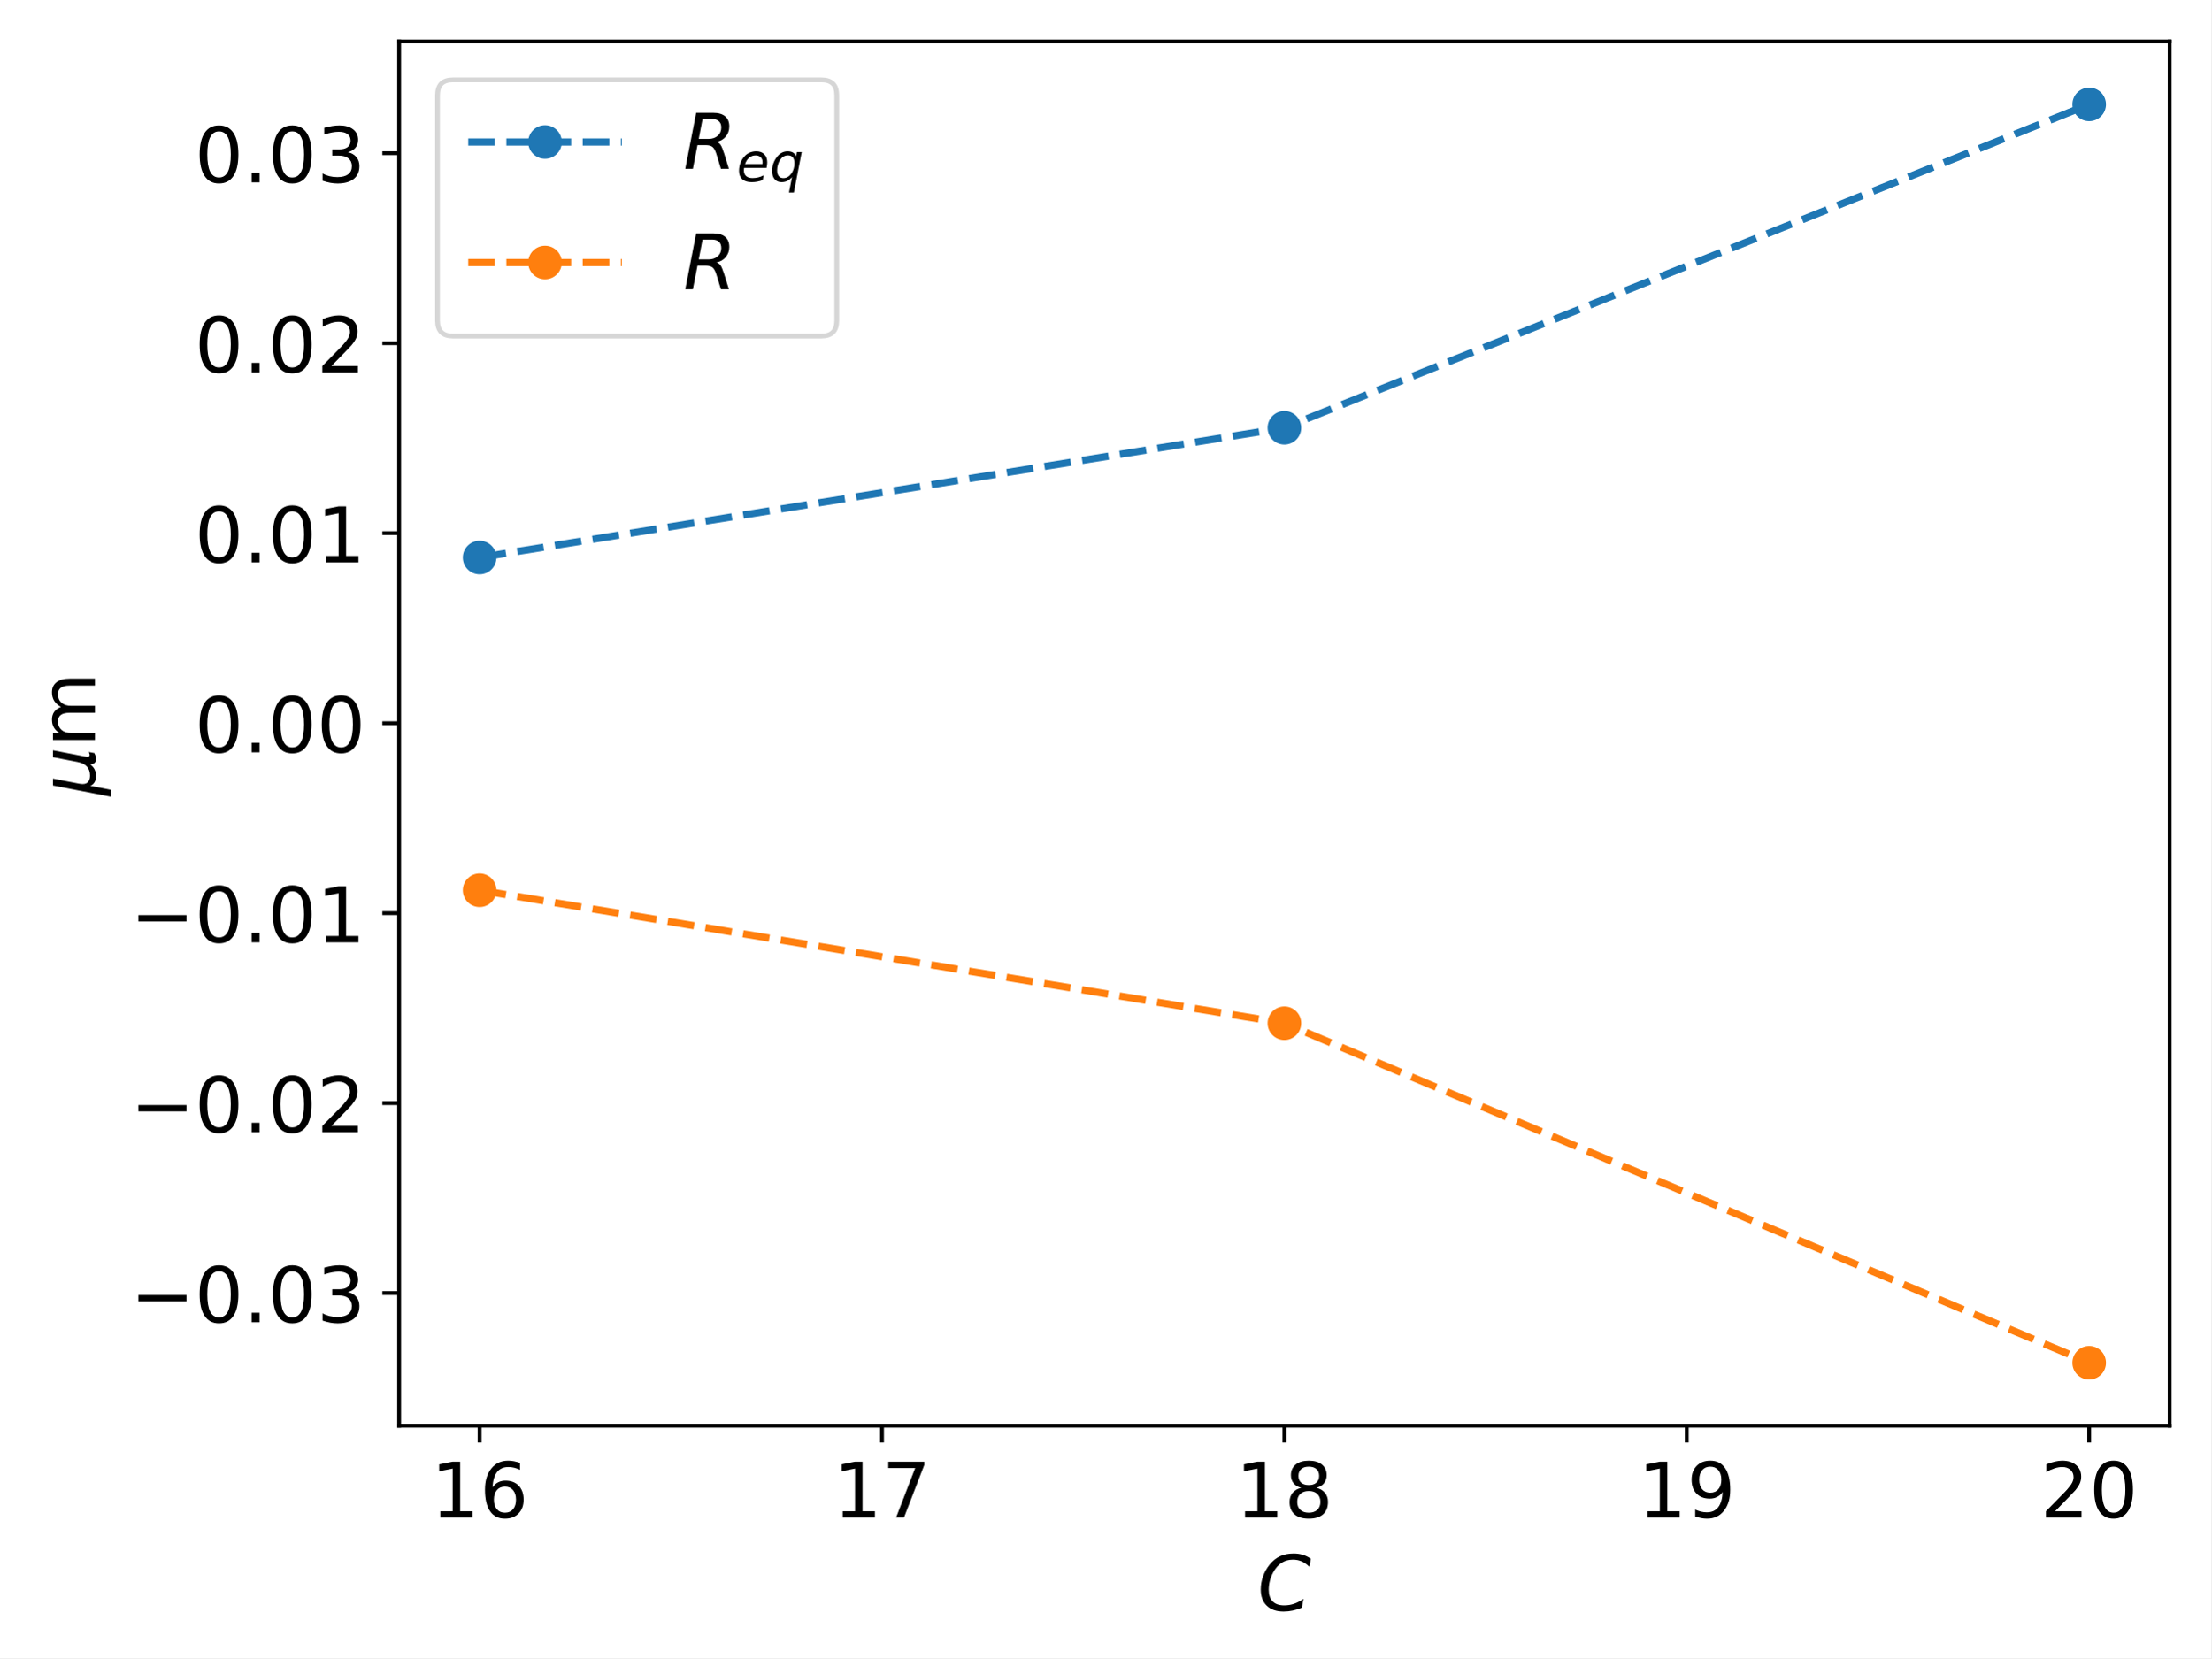
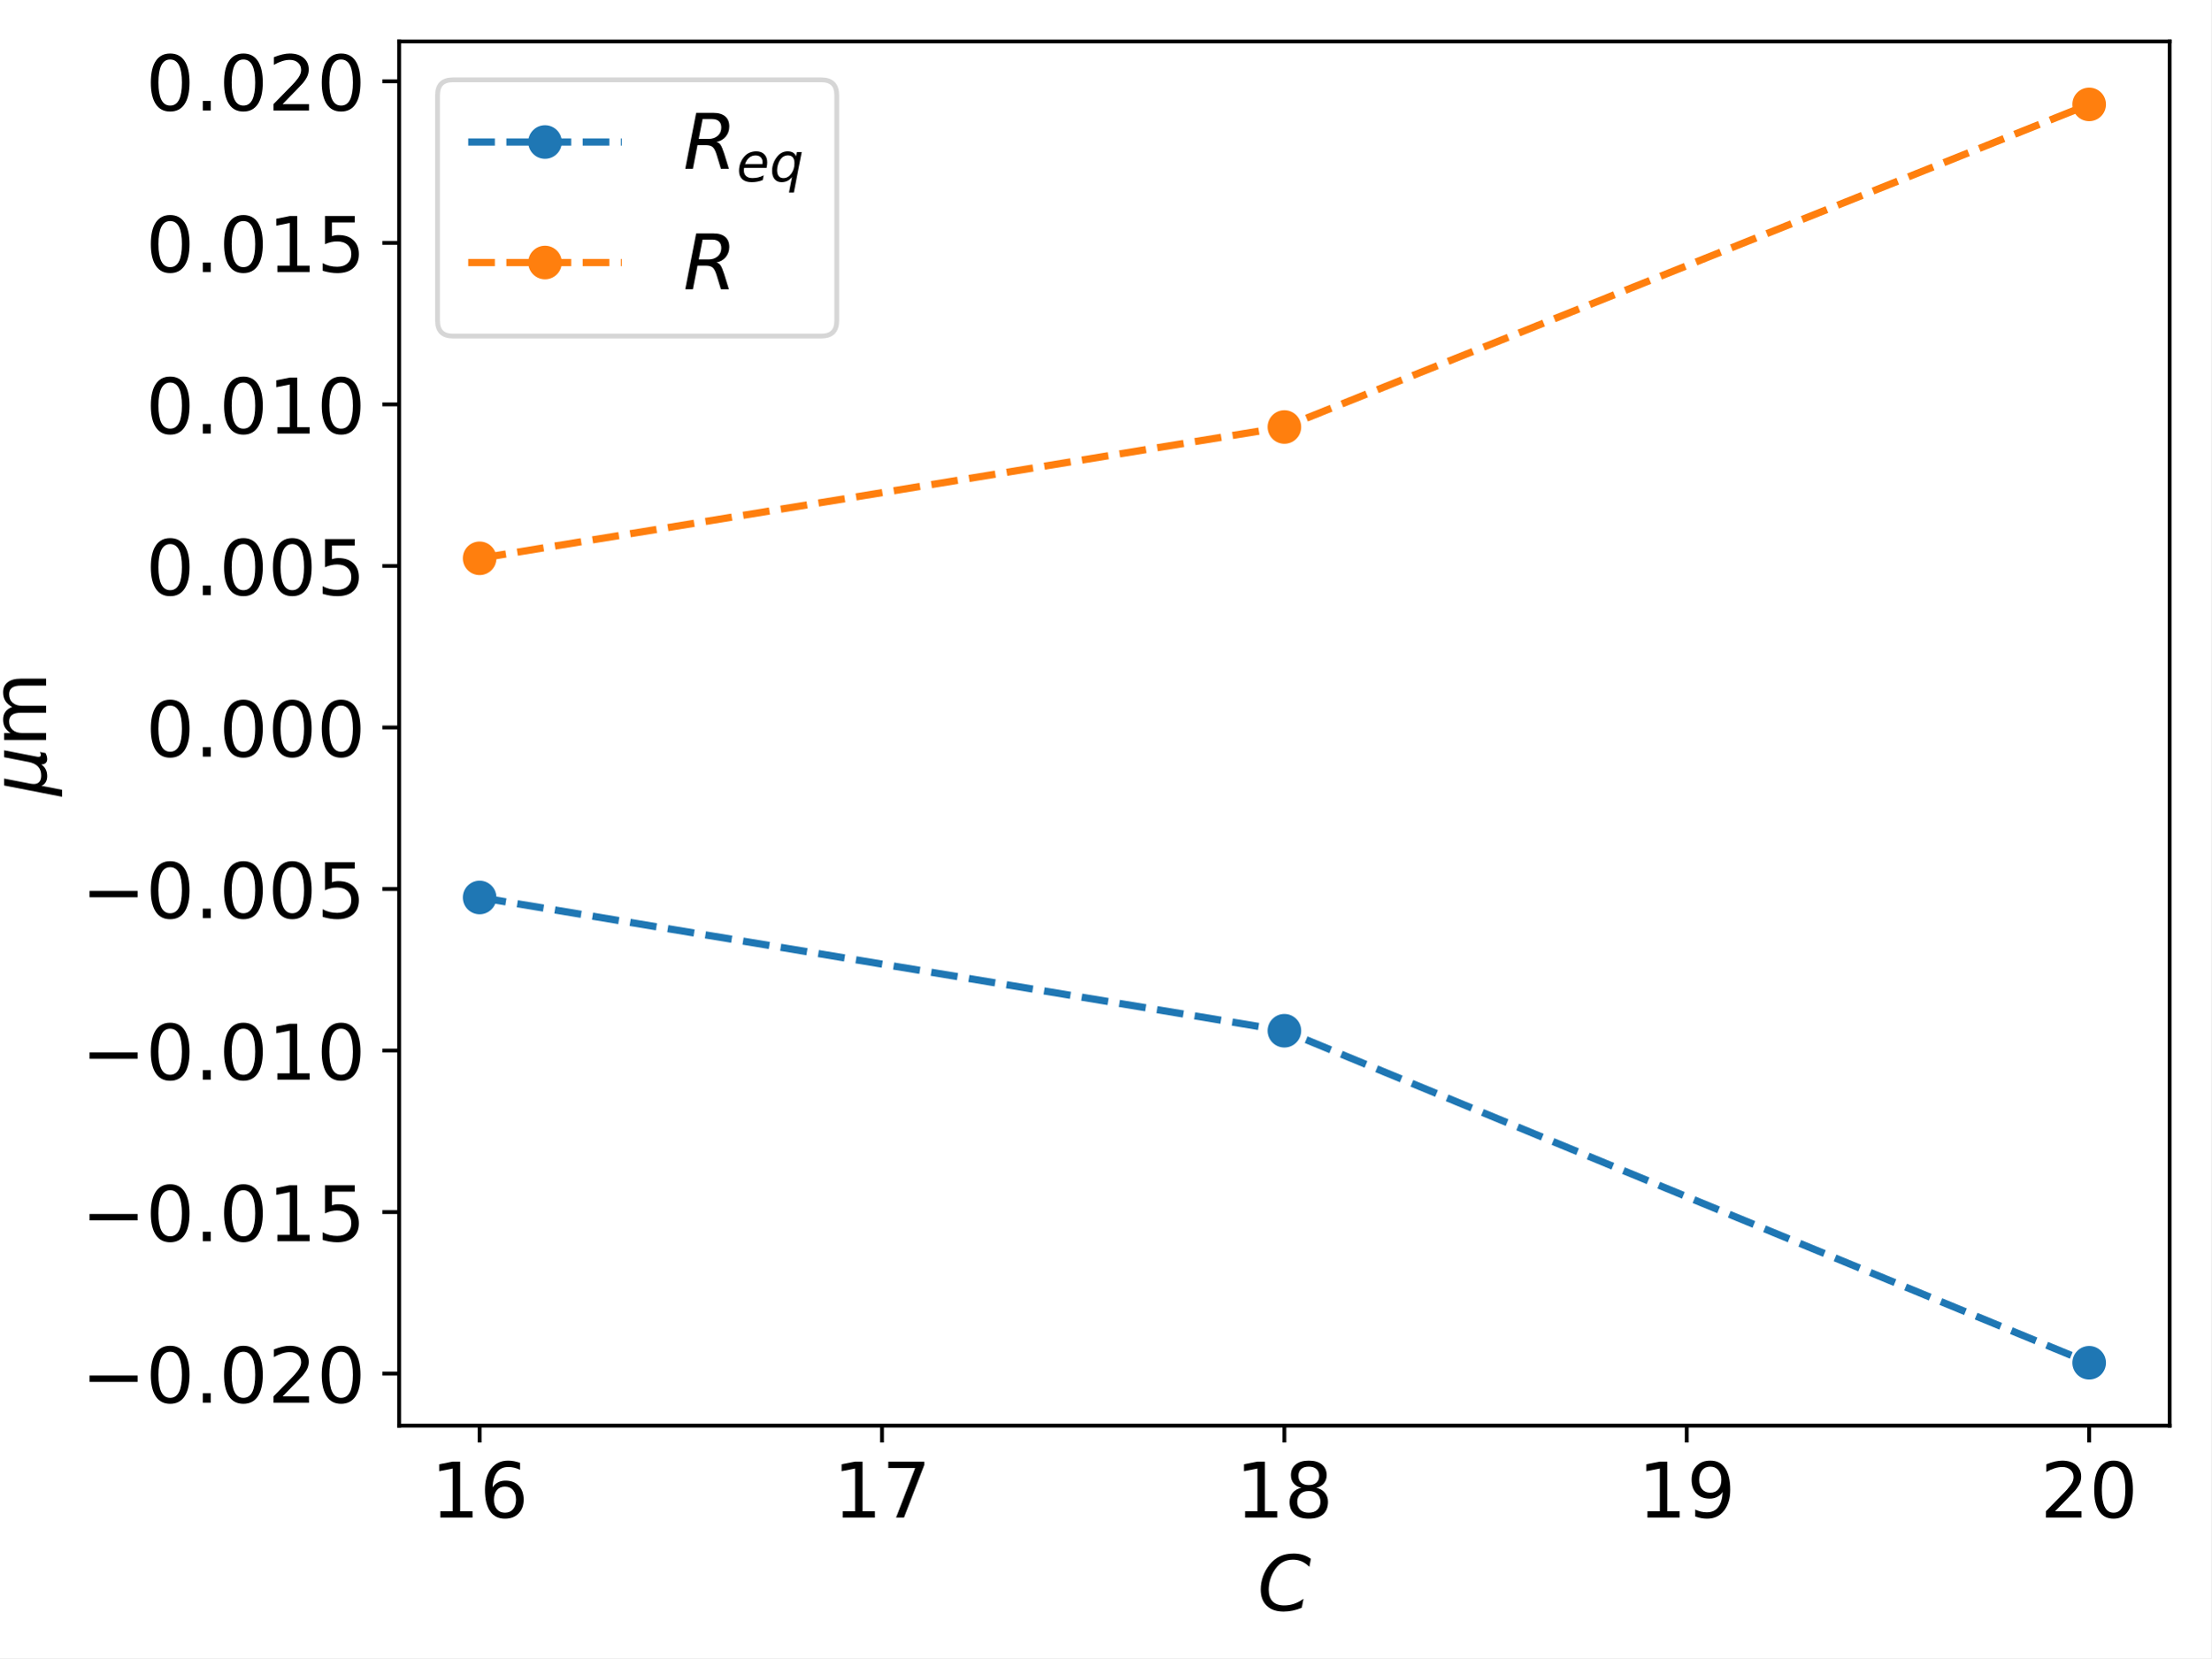
<svg xmlns="http://www.w3.org/2000/svg" xmlns:xlink="http://www.w3.org/1999/xlink" height="345.6pt" version="1.1" viewBox="0 0 460.8 345.6" width="460.8pt">
  <defs>
    <style type="text/css">
*{stroke-linecap:butt;stroke-linejoin:round;}
  </style>
  </defs>
  <g id="figure_1">
    <g id="patch_1">
      <path d="M 0 345.6  L 460.8 345.6  L 460.8 0  L 0 0  z " style="fill:#ffffff;" />
    </g>
    <g id="axes_1">
      <g id="patch_2">
        <path d="M 83.18 297.16  L 452.16 297.16  L 452.16 8.64  L 83.18 8.64  z " style="fill:#ffffff;" />
      </g>
      <g id="matplotlib.axis_1">
        <g id="xtick_1">
          <g id="line2d_1">
            <defs>
-               <path d="M 0 0  L 0 3.5  " id="m006d1ddede" style="stroke:#000000;stroke-width:0.8;" />
-             </defs>
-             <g>
-               <use style="stroke:#000000;stroke-width:0.8;" x="99.952" xlink:href="#m006d1ddede" y="297.16" />
+               <path d="M 0 0  L 0 3.5  " id="m96e6ad1d3a" style="stroke:#000000;stroke-width:0.8;" />
+             </defs>
+             <g>
+               <use style="stroke:#000000;stroke-width:0.8;" x="99.952" xlink:href="#m96e6ad1d3a" y="297.16" />
            </g>
          </g>
          <g id="text_1">
            <defs>
              <path d="M 12.406 8.297  L 28.516 8.297  L 28.516 63.922  L 10.984 60.406  L 10.984 69.391  L 28.422 72.906  L 38.281 72.906  L 38.281 8.297  L 54.391 8.297  L 54.391 0  L 12.406 0  z " id="DejaVuSans-49" />
              <path d="M 33.016 40.375  Q 26.375 40.375 22.484 35.828  Q 18.609 31.297 18.609 23.391  Q 18.609 15.531 22.484 10.953  Q 26.375 6.391 33.016 6.391  Q 39.656 6.391 43.531 10.953  Q 47.406 15.531 47.406 23.391  Q 47.406 31.297 43.531 35.828  Q 39.656 40.375 33.016 40.375  z M 52.594 71.297  L 52.594 62.312  Q 48.875 64.062 45.094 64.984  Q 41.312 65.922 37.594 65.922  Q 27.828 65.922 22.672 59.328  Q 17.531 52.734 16.797 39.406  Q 19.672 43.656 24.016 45.922  Q 28.375 48.188 33.594 48.188  Q 44.578 48.188 50.953 41.516  Q 57.328 34.859 57.328 23.391  Q 57.328 12.156 50.688 5.359  Q 44.047 -1.422 33.016 -1.422  Q 20.359 -1.422 13.672 8.266  Q 6.984 17.969 6.984 36.375  Q 6.984 53.656 15.188 63.938  Q 23.391 74.219 37.203 74.219  Q 40.922 74.219 44.703 73.484  Q 48.484 72.75 52.594 71.297  z " id="DejaVuSans-54" />
            </defs>
            <g transform="translate(89.77182 316.3175)scale(0.16 -0.16)">
              <use xlink:href="#DejaVuSans-49" />
              <use x="63.623" xlink:href="#DejaVuSans-54" />
            </g>
          </g>
        </g>
        <g id="xtick_2">
          <g id="line2d_2">
            <g>
-               <use style="stroke:#000000;stroke-width:0.8;" x="183.811" xlink:href="#m006d1ddede" y="297.16" />
+               <use style="stroke:#000000;stroke-width:0.8;" x="183.811" xlink:href="#m96e6ad1d3a" y="297.16" />
            </g>
          </g>
          <g id="text_2">
            <defs>
              <path d="M 8.203 72.906  L 55.078 72.906  L 55.078 68.703  L 28.609 0  L 18.312 0  L 43.219 64.594  L 8.203 64.594  z " id="DejaVuSans-55" />
            </defs>
            <g transform="translate(173.6309 316.3175)scale(0.16 -0.16)">
              <use xlink:href="#DejaVuSans-49" />
              <use x="63.623" xlink:href="#DejaVuSans-55" />
            </g>
          </g>
        </g>
        <g id="xtick_3">
          <g id="line2d_3">
            <g>
-               <use style="stroke:#000000;stroke-width:0.8;" x="267.67" xlink:href="#m006d1ddede" y="297.16" />
+               <use style="stroke:#000000;stroke-width:0.8;" x="267.67" xlink:href="#m96e6ad1d3a" y="297.16" />
            </g>
          </g>
          <g id="text_3">
            <defs>
              <path d="M 31.781 34.625  Q 24.75 34.625 20.719 30.859  Q 16.703 27.094 16.703 20.516  Q 16.703 13.922 20.719 10.156  Q 24.75 6.391 31.781 6.391  Q 38.812 6.391 42.859 10.172  Q 46.922 13.969 46.922 20.516  Q 46.922 27.094 42.891 30.859  Q 38.875 34.625 31.781 34.625  z M 21.922 38.812  Q 15.578 40.375 12.031 44.719  Q 8.5 49.078 8.5 55.328  Q 8.5 64.062 14.719 69.141  Q 20.953 74.219 31.781 74.219  Q 42.672 74.219 48.875 69.141  Q 55.078 64.062 55.078 55.328  Q 55.078 49.078 51.531 44.719  Q 48 40.375 41.703 38.812  Q 48.828 37.156 52.797 32.312  Q 56.781 27.484 56.781 20.516  Q 56.781 9.906 50.312 4.234  Q 43.844 -1.422 31.781 -1.422  Q 19.734 -1.422 13.25 4.234  Q 6.781 9.906 6.781 20.516  Q 6.781 27.484 10.781 32.312  Q 14.797 37.156 21.922 38.812  z M 18.312 54.391  Q 18.312 48.734 21.844 45.562  Q 25.391 42.391 31.781 42.391  Q 38.141 42.391 41.719 45.562  Q 45.312 48.734 45.312 54.391  Q 45.312 60.062 41.719 63.234  Q 38.141 66.406 31.781 66.406  Q 25.391 66.406 21.844 63.234  Q 18.312 60.062 18.312 54.391  z " id="DejaVuSans-56" />
            </defs>
            <g transform="translate(257.49 316.3175)scale(0.16 -0.16)">
              <use xlink:href="#DejaVuSans-49" />
              <use x="63.623" xlink:href="#DejaVuSans-56" />
            </g>
          </g>
        </g>
        <g id="xtick_4">
          <g id="line2d_4">
            <g>
-               <use style="stroke:#000000;stroke-width:0.8;" x="351.529" xlink:href="#m006d1ddede" y="297.16" />
+               <use style="stroke:#000000;stroke-width:0.8;" x="351.529" xlink:href="#m96e6ad1d3a" y="297.16" />
            </g>
          </g>
          <g id="text_4">
            <defs>
              <path d="M 10.984 1.516  L 10.984 10.5  Q 14.703 8.734 18.5 7.812  Q 22.312 6.891 25.984 6.891  Q 35.75 6.891 40.891 13.453  Q 46.047 20.016 46.781 33.406  Q 43.953 29.203 39.594 26.953  Q 35.25 24.703 29.984 24.703  Q 19.047 24.703 12.672 31.312  Q 6.297 37.938 6.297 49.422  Q 6.297 60.641 12.938 67.422  Q 19.578 74.219 30.609 74.219  Q 43.266 74.219 49.922 64.516  Q 56.594 54.828 56.594 36.375  Q 56.594 19.141 48.406 8.859  Q 40.234 -1.422 26.422 -1.422  Q 22.703 -1.422 18.891 -0.688  Q 15.094 0.047 10.984 1.516  z M 30.609 32.422  Q 37.25 32.422 41.125 36.953  Q 45.016 41.5 45.016 49.422  Q 45.016 57.281 41.125 61.844  Q 37.25 66.406 30.609 66.406  Q 23.969 66.406 20.094 61.844  Q 16.219 57.281 16.219 49.422  Q 16.219 41.5 20.094 36.953  Q 23.969 32.422 30.609 32.422  z " id="DejaVuSans-57" />
            </defs>
            <g transform="translate(341.3491 316.3175)scale(0.16 -0.16)">
              <use xlink:href="#DejaVuSans-49" />
              <use x="63.623" xlink:href="#DejaVuSans-57" />
            </g>
          </g>
        </g>
        <g id="xtick_5">
          <g id="line2d_5">
            <g>
-               <use style="stroke:#000000;stroke-width:0.8;" x="435.388" xlink:href="#m006d1ddede" y="297.16" />
+               <use style="stroke:#000000;stroke-width:0.8;" x="435.388" xlink:href="#m96e6ad1d3a" y="297.16" />
            </g>
          </g>
          <g id="text_5">
            <defs>
              <path d="M 19.188 8.297  L 53.609 8.297  L 53.609 0  L 7.328 0  L 7.328 8.297  Q 12.938 14.109 22.625 23.891  Q 32.328 33.688 34.812 36.531  Q 39.547 41.844 41.422 45.531  Q 43.312 49.219 43.312 52.781  Q 43.312 58.594 39.234 62.25  Q 35.156 65.922 28.609 65.922  Q 23.969 65.922 18.812 64.312  Q 13.672 62.703 7.812 59.422  L 7.812 69.391  Q 13.766 71.781 18.938 73  Q 24.125 74.219 28.422 74.219  Q 39.75 74.219 46.484 68.547  Q 53.219 62.891 53.219 53.422  Q 53.219 48.922 51.531 44.891  Q 49.859 40.875 45.406 35.406  Q 44.188 33.984 37.641 27.219  Q 31.109 20.453 19.188 8.297  z " id="DejaVuSans-50" />
              <path d="M 31.781 66.406  Q 24.172 66.406 20.328 58.906  Q 16.5 51.422 16.5 36.375  Q 16.5 21.391 20.328 13.891  Q 24.172 6.391 31.781 6.391  Q 39.453 6.391 43.281 13.891  Q 47.125 21.391 47.125 36.375  Q 47.125 51.422 43.281 58.906  Q 39.453 66.406 31.781 66.406  z M 31.781 74.219  Q 44.047 74.219 50.516 64.516  Q 56.984 54.828 56.984 36.375  Q 56.984 17.969 50.516 8.266  Q 44.047 -1.422 31.781 -1.422  Q 19.531 -1.422 13.062 8.266  Q 6.594 17.969 6.594 36.375  Q 6.594 54.828 13.062 64.516  Q 19.531 74.219 31.781 74.219  z " id="DejaVuSans-48" />
            </defs>
            <g transform="translate(425.2082 316.3175)scale(0.16 -0.16)">
              <use xlink:href="#DejaVuSans-50" />
              <use x="63.623" xlink:href="#DejaVuSans-48" />
            </g>
          </g>
        </g>
        <g id="text_6">
          <defs>
            <path d="M 69.484 67.281  L 67.484 56.891  Q 62.797 61.625 57.547 63.922  Q 52.297 66.219 46.188 66.219  Q 37.844 66.219 31.516 62.203  Q 25.203 58.203 20.609 50  Q 17.672 44.734 16.125 38.844  Q 14.594 32.953 14.594 27  Q 14.594 17.047 19.75 11.812  Q 24.906 6.594 34.719 6.594  Q 41.5 6.594 47.75 8.766  Q 54 10.938 59.906 15.281  L 57.625 3.609  Q 51.812 1.125 45.875 -0.141  Q 39.938 -1.422 33.984 -1.422  Q 19.969 -1.422 12.078 6.188  Q 4.203 13.812 4.203 27.391  Q 4.203 36.078 7.203 44.469  Q 10.203 52.875 15.828 59.812  Q 21.781 67.188 29.422 70.703  Q 37.062 74.219 47.219 74.219  Q 53.469 74.219 59.062 72.484  Q 64.656 70.75 69.484 67.281  z " id="DejaVuSans-Oblique-67" />
          </defs>
          <g transform="translate(262.07 335.8025)scale(0.16 -0.16)">
            <use transform="translate(0 0.78125)" xlink:href="#DejaVuSans-Oblique-67" />
          </g>
        </g>
      </g>
      <g id="matplotlib.axis_2">
        <g id="ytick_1">
          <g id="line2d_6">
            <defs>
-               <path d="M 0 0  L -3.5 0  " id="mfeaae8cceb" style="stroke:#000000;stroke-width:0.8;" />
-             </defs>
-             <g>
-               <use style="stroke:#000000;stroke-width:0.8;" x="83.18" xlink:href="#mfeaae8cceb" y="269.523" />
+               <path d="M 0 0  L -3.5 0  " id="ma3e36c2301" style="stroke:#000000;stroke-width:0.8;" />
+             </defs>
+             <g>
+               <use style="stroke:#000000;stroke-width:0.8;" x="83.18" xlink:href="#ma3e36c2301" y="286.301" />
            </g>
          </g>
          <g id="text_7">
            <defs>
              <path d="M 10.594 35.5  L 73.188 35.5  L 73.188 27.203  L 10.594 27.203  z " id="DejaVuSans-8722" />
              <path d="M 10.688 12.406  L 21 12.406  L 21 0  L 10.688 0  z " id="DejaVuSans-46" />
-               <path d="M 40.578 39.312  Q 47.656 37.797 51.625 33  Q 55.609 28.219 55.609 21.188  Q 55.609 10.406 48.188 4.484  Q 40.766 -1.422 27.094 -1.422  Q 22.516 -1.422 17.656 -0.516  Q 12.797 0.391 7.625 2.203  L 7.625 11.719  Q 11.719 9.328 16.594 8.109  Q 21.484 6.891 26.812 6.891  Q 36.078 6.891 40.938 10.547  Q 45.797 14.203 45.797 21.188  Q 45.797 27.641 41.281 31.266  Q 36.766 34.906 28.719 34.906  L 20.219 34.906  L 20.219 43.016  L 29.109 43.016  Q 36.375 43.016 40.234 45.922  Q 44.094 48.828 44.094 54.297  Q 44.094 59.906 40.109 62.906  Q 36.141 65.922 28.719 65.922  Q 24.656 65.922 20.016 65.031  Q 15.375 64.156 9.812 62.312  L 9.812 71.094  Q 15.438 72.656 20.344 73.438  Q 25.25 74.219 29.594 74.219  Q 40.828 74.219 47.359 69.109  Q 53.906 64.016 53.906 55.328  Q 53.906 49.266 50.438 45.094  Q 46.969 40.922 40.578 39.312  z " id="DejaVuSans-51" />
-             </defs>
-             <g transform="translate(27.1475 275.6014)scale(0.16 -0.16)">
-               <use xlink:href="#DejaVuSans-8722" />
-               <use x="83.789" xlink:href="#DejaVuSans-48" />
-               <use x="147.412" xlink:href="#DejaVuSans-46" />
-               <use x="179.199" xlink:href="#DejaVuSans-48" />
-               <use x="242.822" xlink:href="#DejaVuSans-51" />
-             </g>
-           </g>
-         </g>
-         <g id="ytick_2">
-           <g id="line2d_7">
-             <g>
-               <use style="stroke:#000000;stroke-width:0.8;" x="83.18" xlink:href="#mfeaae8cceb" y="229.925" />
-             </g>
-           </g>
-           <g id="text_8">
-             <g transform="translate(27.1475 236.0035)scale(0.16 -0.16)">
+             </defs>
+             <g transform="translate(16.9675 292.3793)scale(0.16 -0.16)">
              <use xlink:href="#DejaVuSans-8722" />
              <use x="83.789" xlink:href="#DejaVuSans-48" />
              <use x="147.412" xlink:href="#DejaVuSans-46" />
              <use x="179.199" xlink:href="#DejaVuSans-48" />
              <use x="242.822" xlink:href="#DejaVuSans-50" />
-             </g>
-           </g>
-         </g>
-         <g id="ytick_3">
-           <g id="line2d_8">
-             <g>
-               <use style="stroke:#000000;stroke-width:0.8;" x="83.18" xlink:href="#mfeaae8cceb" y="190.327" />
-             </g>
-           </g>
-           <g id="text_9">
-             <g transform="translate(27.1475 196.4056)scale(0.16 -0.16)">
+               <use x="306.445" xlink:href="#DejaVuSans-48" />
+             </g>
+           </g>
+         </g>
+         <g id="ytick_2">
+           <g id="line2d_7">
+             <g>
+               <use style="stroke:#000000;stroke-width:0.8;" x="83.18" xlink:href="#ma3e36c2301" y="252.631" />
+             </g>
+           </g>
+           <g id="text_8">
+             <defs>
+               <path d="M 10.797 72.906  L 49.516 72.906  L 49.516 64.594  L 19.828 64.594  L 19.828 46.734  Q 21.969 47.469 24.109 47.828  Q 26.266 48.188 28.422 48.188  Q 40.625 48.188 47.75 41.5  Q 54.891 34.812 54.891 23.391  Q 54.891 11.625 47.562 5.094  Q 40.234 -1.422 26.906 -1.422  Q 22.312 -1.422 17.547 -0.641  Q 12.797 0.141 7.719 1.703  L 7.719 11.625  Q 12.109 9.234 16.797 8.062  Q 21.484 6.891 26.703 6.891  Q 35.156 6.891 40.078 11.328  Q 45.016 15.766 45.016 23.391  Q 45.016 31 40.078 35.438  Q 35.156 39.891 26.703 39.891  Q 22.75 39.891 18.812 39.016  Q 14.891 38.141 10.797 36.281  z " id="DejaVuSans-53" />
+             </defs>
+             <g transform="translate(16.9675 258.7099)scale(0.16 -0.16)">
              <use xlink:href="#DejaVuSans-8722" />
              <use x="83.789" xlink:href="#DejaVuSans-48" />
              <use x="147.412" xlink:href="#DejaVuSans-46" />
              <use x="179.199" xlink:href="#DejaVuSans-48" />
              <use x="242.822" xlink:href="#DejaVuSans-49" />
+               <use x="306.445" xlink:href="#DejaVuSans-53" />
+             </g>
+           </g>
+         </g>
+         <g id="ytick_3">
+           <g id="line2d_8">
+             <g>
+               <use style="stroke:#000000;stroke-width:0.8;" x="83.18" xlink:href="#ma3e36c2301" y="218.962" />
+             </g>
+           </g>
+           <g id="text_9">
+             <g transform="translate(16.9675 225.0405)scale(0.16 -0.16)">
+               <use xlink:href="#DejaVuSans-8722" />
+               <use x="83.789" xlink:href="#DejaVuSans-48" />
+               <use x="147.412" xlink:href="#DejaVuSans-46" />
+               <use x="179.199" xlink:href="#DejaVuSans-48" />
+               <use x="242.822" xlink:href="#DejaVuSans-49" />
+               <use x="306.445" xlink:href="#DejaVuSans-48" />
            </g>
          </g>
        </g>
        <g id="ytick_4">
          <g id="line2d_9">
            <g>
-               <use style="stroke:#000000;stroke-width:0.8;" x="83.18" xlink:href="#mfeaae8cceb" y="150.729" />
+               <use style="stroke:#000000;stroke-width:0.8;" x="83.18" xlink:href="#ma3e36c2301" y="185.292" />
            </g>
          </g>
          <g id="text_10">
-             <g transform="translate(40.555 156.8076)scale(0.16 -0.16)">
-               <use xlink:href="#DejaVuSans-48" />
-               <use x="63.623" xlink:href="#DejaVuSans-46" />
-               <use x="95.41" xlink:href="#DejaVuSans-48" />
-               <use x="159.033" xlink:href="#DejaVuSans-48" />
+             <g transform="translate(16.9675 191.3712)scale(0.16 -0.16)">
+               <use xlink:href="#DejaVuSans-8722" />
+               <use x="83.789" xlink:href="#DejaVuSans-48" />
+               <use x="147.412" xlink:href="#DejaVuSans-46" />
+               <use x="179.199" xlink:href="#DejaVuSans-48" />
+               <use x="242.822" xlink:href="#DejaVuSans-48" />
+               <use x="306.445" xlink:href="#DejaVuSans-53" />
            </g>
          </g>
        </g>
        <g id="ytick_5">
          <g id="line2d_10">
            <g>
-               <use style="stroke:#000000;stroke-width:0.8;" x="83.18" xlink:href="#mfeaae8cceb" y="111.131" />
+               <use style="stroke:#000000;stroke-width:0.8;" x="83.18" xlink:href="#ma3e36c2301" y="151.623" />
            </g>
          </g>
          <g id="text_11">
-             <g transform="translate(40.555 117.2097)scale(0.16 -0.16)">
-               <use xlink:href="#DejaVuSans-48" />
-               <use x="63.623" xlink:href="#DejaVuSans-46" />
-               <use x="95.41" xlink:href="#DejaVuSans-48" />
-               <use x="159.033" xlink:href="#DejaVuSans-49" />
+             <g transform="translate(30.375 157.7018)scale(0.16 -0.16)">
+               <use xlink:href="#DejaVuSans-48" />
+               <use x="63.623" xlink:href="#DejaVuSans-46" />
+               <use x="95.41" xlink:href="#DejaVuSans-48" />
+               <use x="159.033" xlink:href="#DejaVuSans-48" />
+               <use x="222.656" xlink:href="#DejaVuSans-48" />
            </g>
          </g>
        </g>
        <g id="ytick_6">
          <g id="line2d_11">
            <g>
-               <use style="stroke:#000000;stroke-width:0.8;" x="83.18" xlink:href="#mfeaae8cceb" y="71.533" />
+               <use style="stroke:#000000;stroke-width:0.8;" x="83.18" xlink:href="#ma3e36c2301" y="117.954" />
            </g>
          </g>
          <g id="text_12">
-             <g transform="translate(40.555 77.61177)scale(0.16 -0.16)">
-               <use xlink:href="#DejaVuSans-48" />
-               <use x="63.623" xlink:href="#DejaVuSans-46" />
-               <use x="95.41" xlink:href="#DejaVuSans-48" />
-               <use x="159.033" xlink:href="#DejaVuSans-50" />
+             <g transform="translate(30.375 124.0324)scale(0.16 -0.16)">
+               <use xlink:href="#DejaVuSans-48" />
+               <use x="63.623" xlink:href="#DejaVuSans-46" />
+               <use x="95.41" xlink:href="#DejaVuSans-48" />
+               <use x="159.033" xlink:href="#DejaVuSans-48" />
+               <use x="222.656" xlink:href="#DejaVuSans-53" />
            </g>
          </g>
        </g>
        <g id="ytick_7">
          <g id="line2d_12">
            <g>
-               <use style="stroke:#000000;stroke-width:0.8;" x="83.18" xlink:href="#mfeaae8cceb" y="31.935" />
+               <use style="stroke:#000000;stroke-width:0.8;" x="83.18" xlink:href="#ma3e36c2301" y="84.284" />
            </g>
          </g>
          <g id="text_13">
-             <g transform="translate(40.555 38.01384)scale(0.16 -0.16)">
-               <use xlink:href="#DejaVuSans-48" />
-               <use x="63.623" xlink:href="#DejaVuSans-46" />
-               <use x="95.41" xlink:href="#DejaVuSans-48" />
-               <use x="159.033" xlink:href="#DejaVuSans-51" />
-             </g>
-           </g>
-         </g>
-         <g id="text_14">
+             <g transform="translate(30.375 90.36309)scale(0.16 -0.16)">
+               <use xlink:href="#DejaVuSans-48" />
+               <use x="63.623" xlink:href="#DejaVuSans-46" />
+               <use x="95.41" xlink:href="#DejaVuSans-48" />
+               <use x="159.033" xlink:href="#DejaVuSans-49" />
+               <use x="222.656" xlink:href="#DejaVuSans-48" />
+             </g>
+           </g>
+         </g>
+         <g id="ytick_8">
+           <g id="line2d_13">
+             <g>
+               <use style="stroke:#000000;stroke-width:0.8;" x="83.18" xlink:href="#ma3e36c2301" y="50.615" />
+             </g>
+           </g>
+           <g id="text_14">
+             <g transform="translate(30.375 56.69373)scale(0.16 -0.16)">
+               <use xlink:href="#DejaVuSans-48" />
+               <use x="63.623" xlink:href="#DejaVuSans-46" />
+               <use x="95.41" xlink:href="#DejaVuSans-48" />
+               <use x="159.033" xlink:href="#DejaVuSans-49" />
+               <use x="222.656" xlink:href="#DejaVuSans-53" />
+             </g>
+           </g>
+         </g>
+         <g id="ytick_9">
+           <g id="line2d_14">
+             <g>
+               <use style="stroke:#000000;stroke-width:0.8;" x="83.18" xlink:href="#ma3e36c2301" y="16.946" />
+             </g>
+           </g>
+           <g id="text_15">
+             <g transform="translate(30.375 23.02437)scale(0.16 -0.16)">
+               <use xlink:href="#DejaVuSans-48" />
+               <use x="63.623" xlink:href="#DejaVuSans-46" />
+               <use x="95.41" xlink:href="#DejaVuSans-48" />
+               <use x="159.033" xlink:href="#DejaVuSans-50" />
+               <use x="222.656" xlink:href="#DejaVuSans-48" />
+             </g>
+           </g>
+         </g>
+         <g id="text_16">
          <defs>
            <path d="M -1.312 -20.797  L 13.375 54.688  L 22.406 54.688  L 15.766 20.656  Q 15.578 19.625 15.422 18.359  Q 15.281 17.094 15.281 15.828  Q 15.281 11.281 18.141 8.828  Q 21 6.391 26.312 6.391  Q 33.547 6.391 37.984 10.484  Q 42.438 14.594 44 22.797  L 50.203 54.688  L 59.188 54.688  L 51.031 12.641  Q 50.828 11.719 50.75 11.031  Q 50.688 10.359 50.688 9.812  Q 50.688 8.297 51.297 7.594  Q 51.906 6.891 53.219 6.891  Q 53.719 6.891 54.562 7.125  Q 55.422 7.375 56.984 8.016  L 55.609 0.781  Q 53.469 -0.297 51.516 -0.859  Q 49.562 -1.422 47.703 -1.422  Q 44.484 -1.422 42.656 0.625  Q 40.828 2.688 40.828 6.297  Q 38.094 2.391 34.297 0.484  Q 30.516 -1.422 25.391 -1.422  Q 20.844 -1.422 17.453 0.672  Q 14.062 2.781 12.984 6.203  L 7.719 -20.797  z " id="DejaVuSans-Oblique-956" />
            <path d="M 52 44.188  Q 55.375 50.25 60.062 53.125  Q 64.75 56 71.094 56  Q 79.641 56 84.281 50.016  Q 88.922 44.047 88.922 33.016  L 88.922 0  L 79.891 0  L 79.891 32.719  Q 79.891 40.578 77.094 44.375  Q 74.312 48.188 68.609 48.188  Q 61.625 48.188 57.562 43.547  Q 53.516 38.922 53.516 30.906  L 53.516 0  L 44.484 0  L 44.484 32.719  Q 44.484 40.625 41.703 44.406  Q 38.922 48.188 33.109 48.188  Q 26.219 48.188 22.156 43.531  Q 18.109 38.875 18.109 30.906  L 18.109 0  L 9.078 0  L 9.078 54.688  L 18.109 54.688  L 18.109 46.188  Q 21.188 51.219 25.484 53.609  Q 29.781 56 35.688 56  Q 41.656 56 45.828 52.969  Q 50 49.953 52 44.188  z " id="DejaVuSans-109" />
          </defs>
-           <g transform="translate(19.7875 165.86)rotate(-90)scale(0.16 -0.16)">
+           <g transform="translate(9.6075 165.86)rotate(-90)scale(0.16 -0.16)">
            <use xlink:href="#DejaVuSans-Oblique-956" />
            <use transform="translate(63.62305 0)" xlink:href="#DejaVuSans-109" />
          </g>
        </g>
      </g>
-       <g id="line2d_13">
-         <path clip-path="url(#p074e635539)" d="M 99.952 116.21  L 267.67 89.162  L 435.388 21.755  " style="fill:none;stroke:#1f77b4;stroke-dasharray:5.55,2.4;stroke-dashoffset:0;stroke-width:1.5;" />
+       <g id="line2d_15">
+         <path clip-path="url(#pc12851e354)" d="M 99.952 187.065  L 267.67 214.836  L 435.388 284.045  " style="fill:none;stroke:#1f77b4;stroke-dasharray:5.55,2.4;stroke-dashoffset:0;stroke-width:1.5;" />
        <defs>
-           <path d="M 0 3  C 0.796 3 1.559 2.684 2.121 2.121  C 2.684 1.559 3 0.796 3 0  C 3 -0.796 2.684 -1.559 2.121 -2.121  C 1.559 -2.684 0.796 -3 0 -3  C -0.796 -3 -1.559 -2.684 -2.121 -2.121  C -2.684 -1.559 -3 -0.796 -3 0  C -3 0.796 -2.684 1.559 -2.121 2.121  C -1.559 2.684 -0.796 3 0 3  z " id="m1209332d0a" style="stroke:#1f77b4;" />
+           <path d="M 0 3  C 0.796 3 1.559 2.684 2.121 2.121  C 2.684 1.559 3 0.796 3 0  C 3 -0.796 2.684 -1.559 2.121 -2.121  C 1.559 -2.684 0.796 -3 0 -3  C -0.796 -3 -1.559 -2.684 -2.121 -2.121  C -2.684 -1.559 -3 -0.796 -3 0  C -3 0.796 -2.684 1.559 -2.121 2.121  C -1.559 2.684 -0.796 3 0 3  z " id="mec95111e5d" style="stroke:#1f77b4;" />
        </defs>
-         <g clip-path="url(#p074e635539)">
-           <use style="fill:#1f77b4;stroke:#1f77b4;" x="99.952" xlink:href="#m1209332d0a" y="116.21" />
-           <use style="fill:#1f77b4;stroke:#1f77b4;" x="267.67" xlink:href="#m1209332d0a" y="89.162" />
-           <use style="fill:#1f77b4;stroke:#1f77b4;" x="435.388" xlink:href="#m1209332d0a" y="21.755" />
-         </g>
-       </g>
-       <g id="line2d_14">
-         <path clip-path="url(#p074e635539)" d="M 99.952 185.552  L 267.67 213.268  L 435.388 284.045  " style="fill:none;stroke:#ff7f0e;stroke-dasharray:5.55,2.4;stroke-dashoffset:0;stroke-width:1.5;" />
+         <g clip-path="url(#pc12851e354)">
+           <use style="fill:#1f77b4;stroke:#1f77b4;" x="99.952" xlink:href="#mec95111e5d" y="187.065" />
+           <use style="fill:#1f77b4;stroke:#1f77b4;" x="267.67" xlink:href="#mec95111e5d" y="214.836" />
+           <use style="fill:#1f77b4;stroke:#1f77b4;" x="435.388" xlink:href="#mec95111e5d" y="284.045" />
+         </g>
+       </g>
+       <g id="line2d_16">
+         <path clip-path="url(#pc12851e354)" d="M 99.952 116.367  L 267.67 88.998  L 435.388 21.755  " style="fill:none;stroke:#ff7f0e;stroke-dasharray:5.55,2.4;stroke-dashoffset:0;stroke-width:1.5;" />
        <defs>
-           <path d="M 0 3  C 0.796 3 1.559 2.684 2.121 2.121  C 2.684 1.559 3 0.796 3 0  C 3 -0.796 2.684 -1.559 2.121 -2.121  C 1.559 -2.684 0.796 -3 0 -3  C -0.796 -3 -1.559 -2.684 -2.121 -2.121  C -2.684 -1.559 -3 -0.796 -3 0  C -3 0.796 -2.684 1.559 -2.121 2.121  C -1.559 2.684 -0.796 3 0 3  z " id="m9378078421" style="stroke:#ff7f0e;" />
+           <path d="M 0 3  C 0.796 3 1.559 2.684 2.121 2.121  C 2.684 1.559 3 0.796 3 0  C 3 -0.796 2.684 -1.559 2.121 -2.121  C 1.559 -2.684 0.796 -3 0 -3  C -0.796 -3 -1.559 -2.684 -2.121 -2.121  C -2.684 -1.559 -3 -0.796 -3 0  C -3 0.796 -2.684 1.559 -2.121 2.121  C -1.559 2.684 -0.796 3 0 3  z " id="mefc75bfa40" style="stroke:#ff7f0e;" />
        </defs>
-         <g clip-path="url(#p074e635539)">
-           <use style="fill:#ff7f0e;stroke:#ff7f0e;" x="99.952" xlink:href="#m9378078421" y="185.552" />
-           <use style="fill:#ff7f0e;stroke:#ff7f0e;" x="267.67" xlink:href="#m9378078421" y="213.268" />
-           <use style="fill:#ff7f0e;stroke:#ff7f0e;" x="435.388" xlink:href="#m9378078421" y="284.045" />
+         <g clip-path="url(#pc12851e354)">
+           <use style="fill:#ff7f0e;stroke:#ff7f0e;" x="99.952" xlink:href="#mefc75bfa40" y="116.367" />
+           <use style="fill:#ff7f0e;stroke:#ff7f0e;" x="267.67" xlink:href="#mefc75bfa40" y="88.998" />
+           <use style="fill:#ff7f0e;stroke:#ff7f0e;" x="435.388" xlink:href="#mefc75bfa40" y="21.755" />
        </g>
      </g>
      <g id="patch_3">
        <path d="M 83.18 297.16  L 83.18 8.64  " style="fill:none;stroke:#000000;stroke-linecap:square;stroke-linejoin:miter;stroke-width:0.8;" />
      </g>
      <g id="patch_4">
        <path d="M 452.16 297.16  L 452.16 8.64  " style="fill:none;stroke:#000000;stroke-linecap:square;stroke-linejoin:miter;stroke-width:0.8;" />
      </g>
      <g id="patch_5">
        <path d="M 83.18 297.16  L 452.16 297.16  " style="fill:none;stroke:#000000;stroke-linecap:square;stroke-linejoin:miter;stroke-width:0.8;" />
      </g>
      <g id="patch_6">
        <path d="M 83.18 8.64  L 452.16 8.64  " style="fill:none;stroke:#000000;stroke-linecap:square;stroke-linejoin:miter;stroke-width:0.8;" />
      </g>
      <g id="legend_1">
        <g id="patch_7">
          <path d="M 94.38 70.043  L 171.18 70.043  Q 174.38 70.043 174.38 66.843  L 174.38 19.84  Q 174.38 16.64 171.18 16.64  L 94.38 16.64  Q 91.18 16.64 91.18 19.84  L 91.18 66.843  Q 91.18 70.043 94.38 70.043  z " style="fill:#ffffff;opacity:0.8;stroke:#cccccc;stroke-linejoin:miter;" />
        </g>
-         <g id="line2d_15">
+         <g id="line2d_17">
          <path d="M 97.58 29.598  L 129.58 29.598  " style="fill:none;stroke:#1f77b4;stroke-dasharray:5.55,2.4;stroke-dashoffset:0;stroke-width:1.5;" />
        </g>
-         <g id="line2d_16">
+         <g id="line2d_18">
          <g>
-             <use style="fill:#1f77b4;stroke:#1f77b4;" x="113.58" xlink:href="#m1209332d0a" y="29.598" />
-           </g>
-         </g>
-         <g id="text_15">
+             <use style="fill:#1f77b4;stroke:#1f77b4;" x="113.58" xlink:href="#mec95111e5d" y="29.598" />
+           </g>
+         </g>
+         <g id="text_17">
          <defs>
            <path d="M 25.203 64.797  L 20.219 38.922  L 32.906 38.922  Q 40.375 38.922 44.984 43.047  Q 49.609 47.172 49.609 53.812  Q 49.609 59.125 46.5 61.953  Q 43.406 64.797 37.594 64.797  z M 43.312 35.016  Q 46.438 34.281 48.516 31.391  Q 50.594 28.516 53.328 19.922  L 59.516 0  L 49.125 0  L 43.406 18.703  Q 41.219 25.922 38.328 28.359  Q 35.453 30.812 29.5 30.812  L 18.609 30.812  L 12.594 0  L 2.688 0  L 16.891 72.906  L 39.109 72.906  Q 49.219 72.906 54.609 68.328  Q 60.016 63.766 60.016 55.172  Q 60.016 47.562 55.422 41.984  Q 50.828 36.422 43.312 35.016  z " id="DejaVuSans-Oblique-82" />
            <path d="M 48.094 32.234  Q 48.25 33.016 48.312 33.844  Q 48.391 34.672 48.391 35.5  Q 48.391 41.453 44.891 44.922  Q 41.406 48.391 35.406 48.391  Q 28.719 48.391 23.578 44.156  Q 18.453 39.938 15.828 32.172  z M 55.906 25.203  L 14.109 25.203  Q 13.812 23.344 13.719 22.266  Q 13.625 21.188 13.625 20.406  Q 13.625 13.625 17.797 9.906  Q 21.969 6.203 29.594 6.203  Q 35.453 6.203 40.672 7.516  Q 45.906 8.844 50.391 11.375  L 48.688 2.484  Q 43.844 0.531 38.688 -0.438  Q 33.547 -1.422 28.219 -1.422  Q 16.844 -1.422 10.719 4.016  Q 4.594 9.469 4.594 19.484  Q 4.594 28.031 7.641 35.375  Q 10.688 42.719 16.609 48.484  Q 20.406 52.094 25.656 54.047  Q 30.906 56 36.812 56  Q 46.094 56 51.578 50.438  Q 57.078 44.875 57.078 35.5  Q 57.078 33.25 56.781 30.688  Q 56.5 28.125 55.906 25.203  z " id="DejaVuSans-Oblique-101" />
            <path d="M 41.703 8.203  Q 38.094 3.469 33.172 1.016  Q 28.266 -1.422 22.312 -1.422  Q 14.016 -1.422 9.297 4.172  Q 4.594 9.766 4.594 19.578  Q 4.594 27.484 7.5 34.859  Q 10.406 42.234 15.828 48.094  Q 19.344 51.906 23.906 53.953  Q 28.469 56 33.5 56  Q 39.547 56 43.453 53.609  Q 47.359 51.219 49.125 46.391  L 50.688 54.594  L 59.719 54.594  L 45.125 -20.609  L 36.078 -20.609  z M 13.922 20.906  Q 13.922 13.672 16.938 9.891  Q 19.969 6.109 25.688 6.109  Q 34.188 6.109 40.188 14.234  Q 46.188 22.359 46.188 33.984  Q 46.188 41.016 43.078 44.75  Q 39.984 48.484 34.188 48.484  Q 29.938 48.484 26.312 46.5  Q 22.703 44.531 20.016 40.719  Q 17.188 36.719 15.547 31.344  Q 13.922 25.984 13.922 20.906  z " id="DejaVuSans-Oblique-113" />
          </defs>
          <g transform="translate(142.38 35.1975)scale(0.16 -0.16)">
            <use transform="translate(0 0.09375)" xlink:href="#DejaVuSans-Oblique-82" />
            <use transform="translate(69.48242 -16.3125)scale(0.7)" xlink:href="#DejaVuSans-Oblique-101" />
            <use transform="translate(112.5488 -16.3125)scale(0.7)" xlink:href="#DejaVuSans-Oblique-113" />
          </g>
        </g>
-         <g id="line2d_17">
+         <g id="line2d_19">
          <path d="M 97.58 54.715  L 129.58 54.715  " style="fill:none;stroke:#ff7f0e;stroke-dasharray:5.55,2.4;stroke-dashoffset:0;stroke-width:1.5;" />
        </g>
-         <g id="line2d_18">
+         <g id="line2d_20">
          <g>
-             <use style="fill:#ff7f0e;stroke:#ff7f0e;" x="113.58" xlink:href="#m9378078421" y="54.715" />
-           </g>
-         </g>
-         <g id="text_16">
+             <use style="fill:#ff7f0e;stroke:#ff7f0e;" x="113.58" xlink:href="#mefc75bfa40" y="54.715" />
+           </g>
+         </g>
+         <g id="text_18">
          <g transform="translate(142.38 60.315)scale(0.16 -0.16)">
            <use transform="translate(0 0.09375)" xlink:href="#DejaVuSans-Oblique-82" />
          </g>
        </g>
      </g>
    </g>
  </g>
  <defs>
-     <clipPath id="p074e635539">
+     <clipPath id="pc12851e354">
      <rect height="288.52" width="368.98" x="83.18" y="8.64" />
    </clipPath>
  </defs>
</svg>
